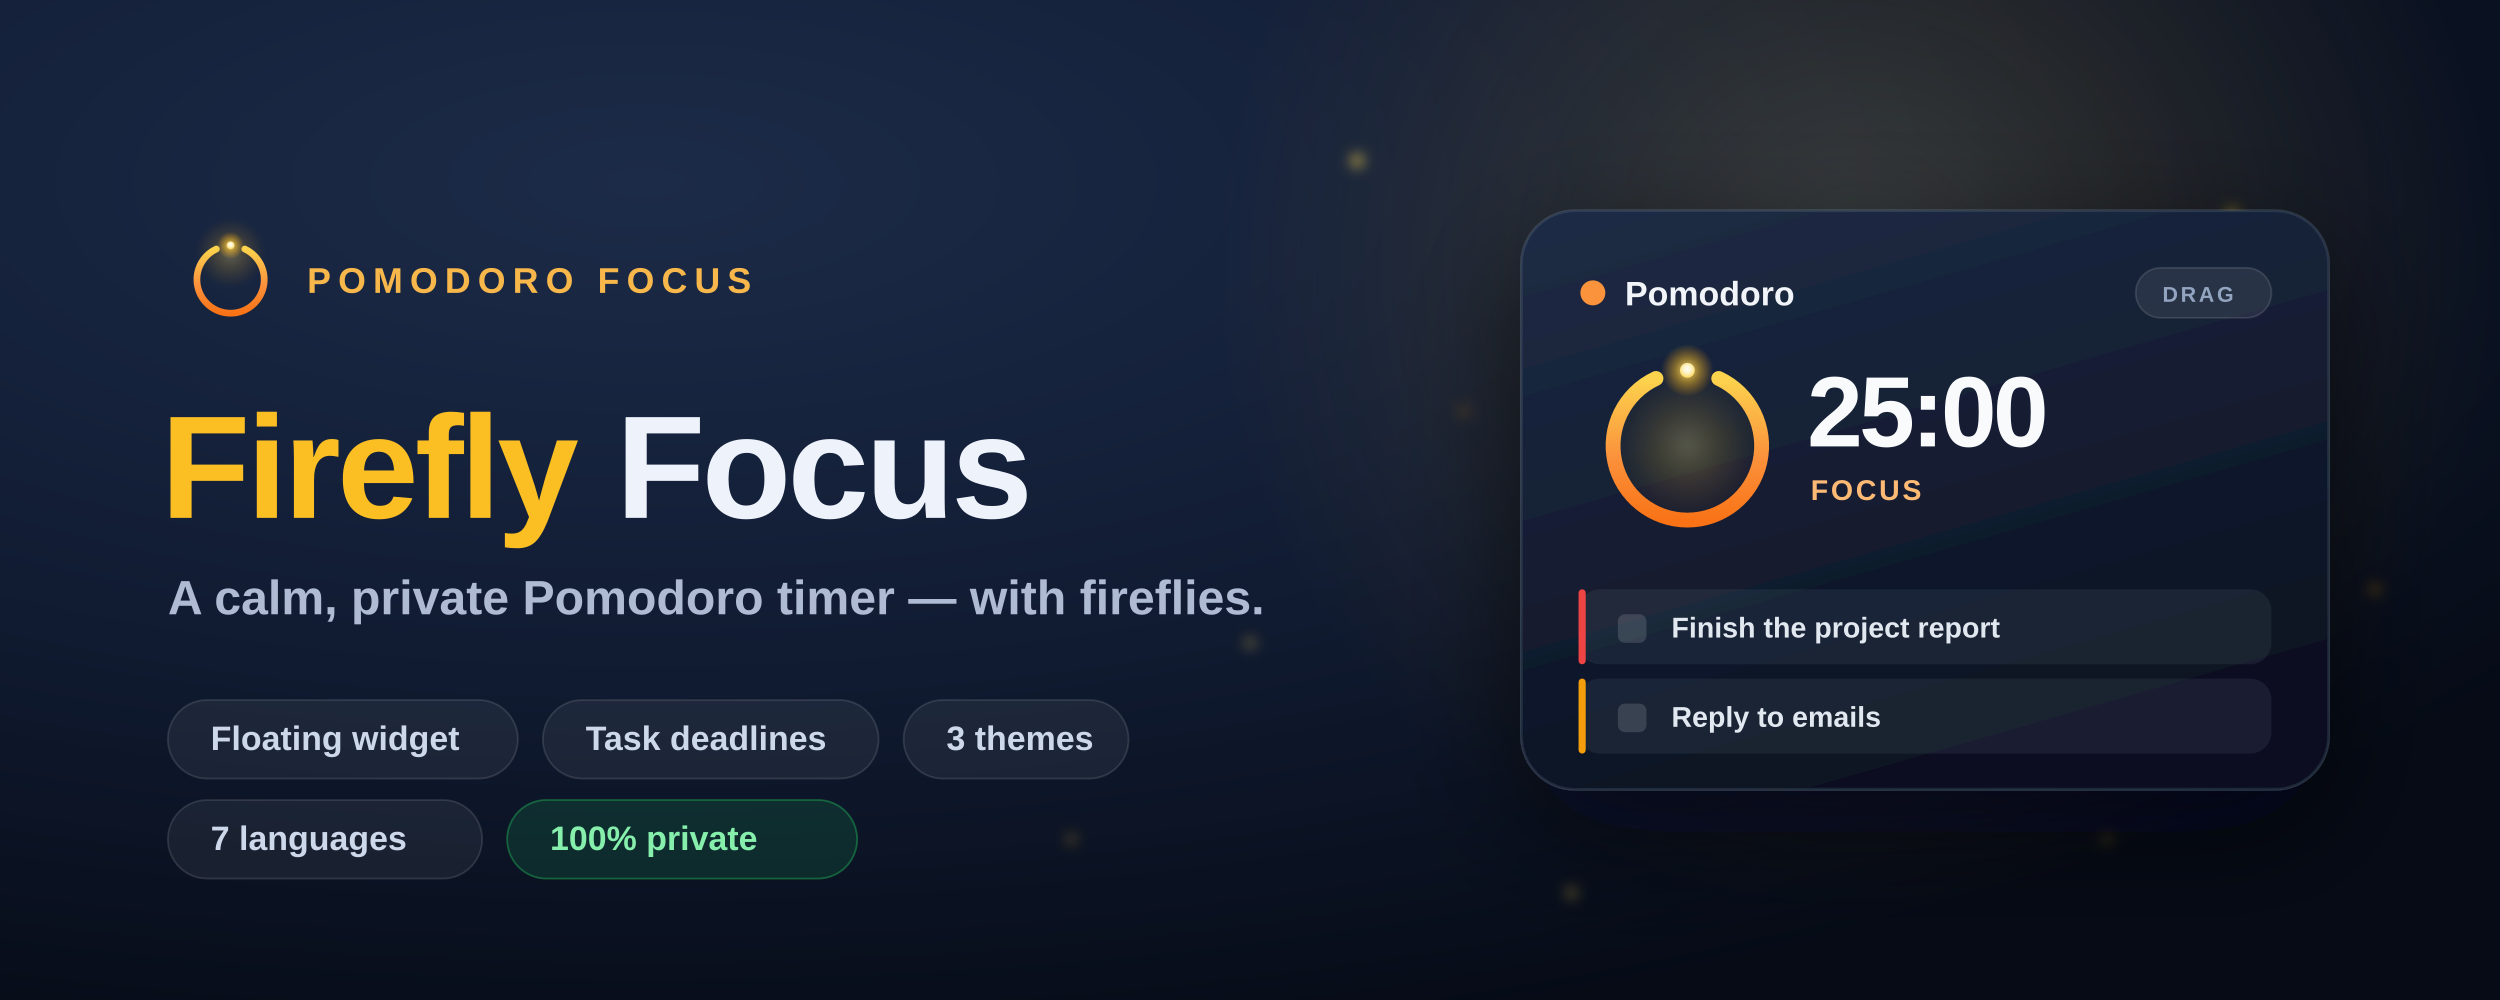
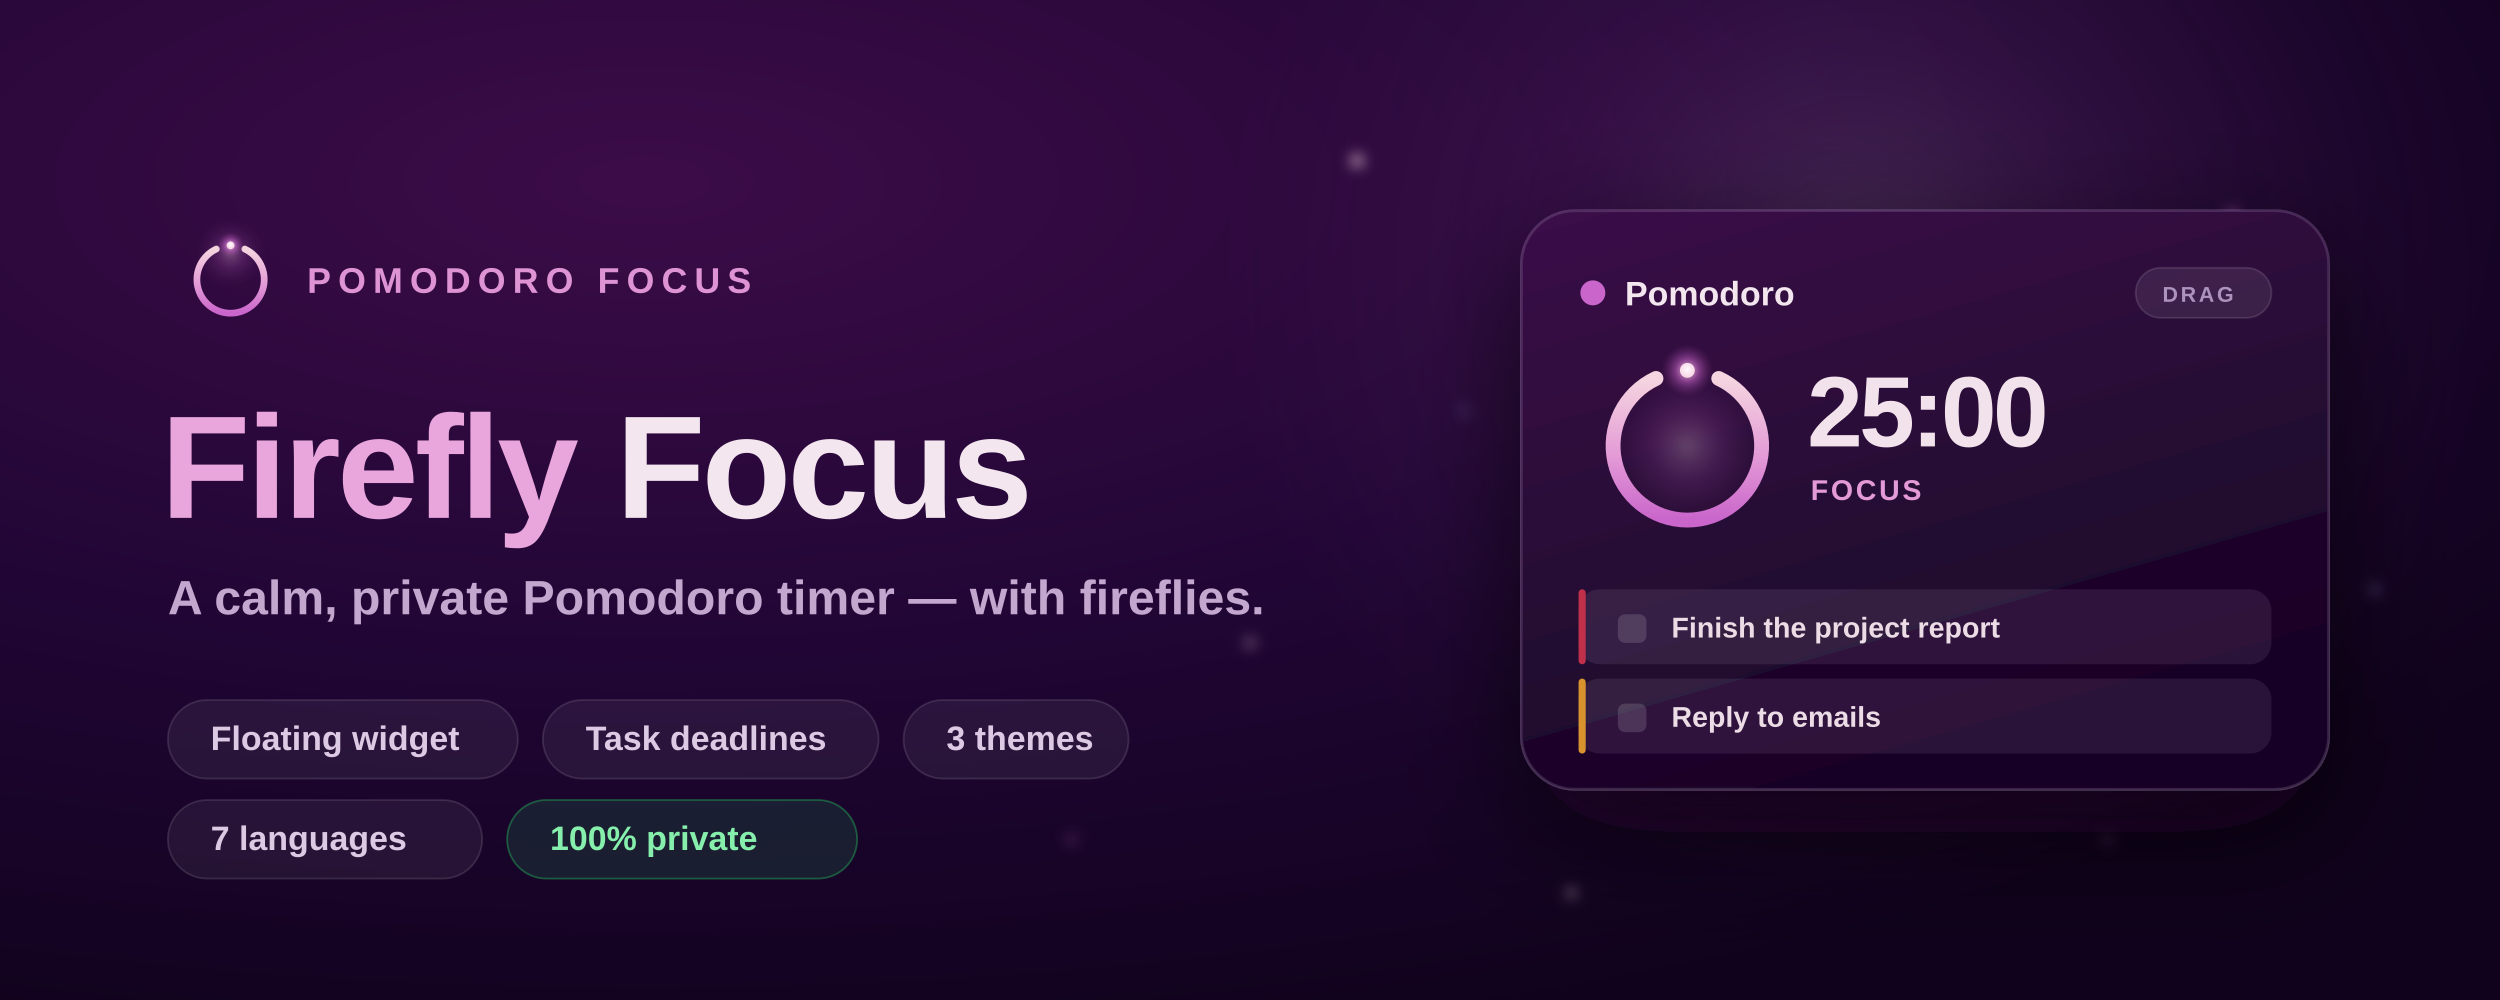
<svg xmlns="http://www.w3.org/2000/svg" viewBox="0 0 1400 560" width="1400" height="560" font-family="Arial, 'Segoe UI', sans-serif">
  <defs>
    <radialGradient id="m-bg" cx="26%" cy="18%" r="90%">
-       <stop offset="0" stop-color="#1c2b48" />
-       <stop offset="52%" stop-color="#111c33" />
-       <stop offset="100%" stop-color="#060b16" />
+       <stop offset="0" stop-color="#3c0c48" />
+       <stop offset="52%" stop-color="#210635" />
+       <stop offset="100%" stop-color="#10021c" />
    </radialGradient>
    <linearGradient id="m-ring" x1="0" y1="0" x2="0" y2="1">
-       <stop offset="0" stop-color="#fcd34d" />
-       <stop offset="0.55" stop-color="#fb923c" />
-       <stop offset="1" stop-color="#f97316" />
+       <stop offset="0" stop-color="#f5d5e0" />
+       <stop offset="0.55" stop-color="#e39ad6" />
+       <stop offset="1" stop-color="#c965cb" />
    </linearGradient>
    <radialGradient id="m-core" cx="50%" cy="42%" r="62%">
-       <stop offset="0" stop-color="#fffdf6" />
-       <stop offset="0.45" stop-color="#fef3c7" />
-       <stop offset="1" stop-color="#fcd34d" />
+       <stop offset="0" stop-color="#fffcfe" />
+       <stop offset="0.45" stop-color="#fbe6f1" />
+       <stop offset="1" stop-color="#f5d5e0" />
    </radialGradient>
    <radialGradient id="m-halo" cx="50%" cy="50%" r="50%">
-       <stop offset="0" stop-color="#fde68a" stop-opacity="0.95" />
-       <stop offset="0.45" stop-color="#fbbf24" stop-opacity="0.5" />
-       <stop offset="1" stop-color="#f59e0b" stop-opacity="0" />
+       <stop offset="0" stop-color="#f5d5e0" stop-opacity="0.95" />
+       <stop offset="0.45" stop-color="#c965cb" stop-opacity="0.5" />
+       <stop offset="1" stop-color="#7b337e" stop-opacity="0" />
    </radialGradient>
    <linearGradient id="m-card" x1="0" y1="0" x2="0.4" y2="1">
-       <stop offset="0" stop-color="#1e2c46" />
-       <stop offset="1" stop-color="#0b1120" />
+       <stop offset="0" stop-color="#3b1049" />
+       <stop offset="1" stop-color="#180425" />
    </linearGradient>
    <filter id="m-soft" x="-60%" y="-60%" width="220%" height="220%">
      <feGaussianBlur stdDeviation="8" />
    </filter>
    <filter id="m-blur" x="-200%" y="-200%" width="500%" height="500%">
      <feGaussianBlur stdDeviation="4" />
    </filter>
    <filter id="m-shadow" x="-40%" y="-40%" width="180%" height="180%">
-       <feDropShadow dx="0" dy="24" stdDeviation="34" flood-color="#03060f" flood-opacity="0.65" />
+       <feDropShadow dx="0" dy="24" stdDeviation="34" flood-color="#0a0212" flood-opacity="0.7" />
    </filter>
  </defs>
  <rect x="0" y="0" width="1400" height="560" fill="url(#m-bg)" />
  <circle cx="1040" cy="150" r="360" fill="url(#m-halo)" opacity="0.18" />
  <g>
-     <circle cx="760" cy="90" r="3.4" fill="#fcd34d" opacity="0.85" filter="url(#m-blur)" />
-     <circle cx="1250" cy="120" r="3" fill="#fbbf24" opacity="0.7" filter="url(#m-blur)" />
-     <circle cx="700" cy="360" r="2.6" fill="#fcd34d" opacity="0.6" filter="url(#m-blur)" />
-     <circle cx="1330" cy="330" r="2.4" fill="#f59e0b" opacity="0.6" filter="url(#m-blur)" />
-     <circle cx="600" cy="470" r="2.4" fill="#fbbf24" opacity="0.5" filter="url(#m-blur)" />
-     <circle cx="880" cy="500" r="2.8" fill="#fcd34d" opacity="0.55" filter="url(#m-blur)" />
-     <circle cx="1180" cy="470" r="2.2" fill="#fbbf24" opacity="0.5" filter="url(#m-blur)" />
-     <circle cx="820" cy="230" r="2.2" fill="#f59e0b" opacity="0.5" filter="url(#m-blur)" />
+     <circle cx="760" cy="90" r="3.4" fill="#f5d5e0" opacity="0.85" filter="url(#m-blur)" />
+     <circle cx="1250" cy="120" r="3" fill="#c965cb" opacity="0.7" filter="url(#m-blur)" />
+     <circle cx="700" cy="360" r="2.6" fill="#f5d5e0" opacity="0.6" filter="url(#m-blur)" />
+     <circle cx="1330" cy="330" r="2.4" fill="#8e90d4" opacity="0.65" filter="url(#m-blur)" />
+     <circle cx="600" cy="470" r="2.4" fill="#c965cb" opacity="0.5" filter="url(#m-blur)" />
+     <circle cx="880" cy="500" r="2.8" fill="#f5d5e0" opacity="0.55" filter="url(#m-blur)" />
+     <circle cx="1180" cy="470" r="2.2" fill="#c965cb" opacity="0.5" filter="url(#m-blur)" />
+     <circle cx="820" cy="230" r="2.2" fill="#8e90d4" opacity="0.55" filter="url(#m-blur)" />
  </g>
  <g transform="translate(92,120) scale(0.145)">
    <circle cx="256" cy="150" r="132" fill="url(#m-halo)" opacity="0.34" filter="url(#m-soft)" />
    <path d="M310.9 134.2 A130 130 0 1 1 201.1 134.2" fill="none" stroke="url(#m-ring)" stroke-width="26" stroke-linecap="round" />
    <circle cx="256" cy="120" r="52" fill="url(#m-halo)" />
    <circle cx="256" cy="120" r="15" fill="url(#m-core)" />
  </g>
-   <text x="172" y="164" font-size="20" font-weight="800" letter-spacing="4" fill="#f8b74a">POMODORO FOCUS</text>
-   <text x="90" y="290" font-size="82" font-weight="800" letter-spacing="-2" fill="#eef3fb">
-     <tspan fill="#fbbf24">Firefly</tspan> Focus</text>
-   <text x="94" y="344" font-size="27" font-weight="600" fill="#aebbd2">A calm, private Pomodoro timer — with fireflies.</text>
-   <g font-size="19" font-weight="700" fill="#cdd8ea">
+   <text x="172" y="164" font-size="20" font-weight="800" letter-spacing="4" fill="#de93d4">POMODORO FOCUS</text>
+   <text x="90" y="290" font-size="82" font-weight="800" letter-spacing="-2" fill="#f3e6ef">
+     <tspan fill="#e9a6dc">Firefly</tspan> Focus</text>
+   <text x="94" y="344" font-size="27" font-weight="600" fill="#c3a7ce">A calm, private Pomodoro timer — with fireflies.</text>
+   <g font-size="19" font-weight="700" fill="#dcc9e4">
    <g>
      <rect x="94" y="392" width="196" height="44" rx="22" fill="#ffffff" fill-opacity="0.06" stroke="#ffffff" stroke-opacity="0.12" />
      <text x="118" y="420">Floating widget</text>
    </g>
    <g>
      <rect x="304" y="392" width="188" height="44" rx="22" fill="#ffffff" fill-opacity="0.06" stroke="#ffffff" stroke-opacity="0.12" />
      <text x="328" y="420">Task deadlines</text>
    </g>
    <g>
      <rect x="506" y="392" width="126" height="44" rx="22" fill="#ffffff" fill-opacity="0.06" stroke="#ffffff" stroke-opacity="0.12" />
      <text x="530" y="420">3 themes</text>
    </g>
    <g>
      <rect x="94" y="448" width="176" height="44" rx="22" fill="#ffffff" fill-opacity="0.06" stroke="#ffffff" stroke-opacity="0.12" />
      <text x="118" y="476">7 languages</text>
    </g>
    <g>
      <rect x="284" y="448" width="196" height="44" rx="22" fill="#22c55e" fill-opacity="0.14" stroke="#22c55e" stroke-opacity="0.4" />
      <text x="308" y="476" fill="#86efac">100% private</text>
    </g>
  </g>
  <g filter="url(#m-shadow)">
-     <rect x="852" y="118" width="452" height="324" rx="30" fill="url(#m-card)" stroke="#8ea3c6" stroke-opacity="0.16" stroke-width="1.5" />
+     <rect x="852" y="118" width="452" height="324" rx="30" fill="url(#m-card)" stroke="#d0aede" stroke-opacity="0.18" stroke-width="1.5" />
  </g>
-   <circle cx="892" cy="164" r="7" fill="#fb923c" />
-   <text x="910" y="171" font-size="19" font-weight="800" fill="#f1f5f9">Pomodoro</text>
+   <circle cx="892" cy="164" r="7" fill="#c965cb" />
+   <text x="910" y="171" font-size="19" font-weight="800" fill="#f3e6ef">Pomodoro</text>
  <rect x="1196" y="150" width="76" height="28" rx="14" fill="#ffffff" fill-opacity="0.08" stroke="#ffffff" stroke-opacity="0.12" />
-   <text x="1211" y="169" font-size="12" font-weight="800" letter-spacing="1.5" fill="#93a4c1">DRAG</text>
+   <text x="1211" y="169" font-size="12" font-weight="800" letter-spacing="1.5" fill="#ab93be">DRAG</text>
  <g transform="translate(863,169) scale(0.32)">
    <circle cx="256" cy="252" r="132" fill="url(#m-halo)" opacity="0.30" filter="url(#m-soft)" />
    <path d="M310.9 134.2 A130 130 0 1 1 201.1 134.2" fill="none" stroke="url(#m-ring)" stroke-width="26" stroke-linecap="round" />
    <circle cx="256" cy="120" r="46" fill="url(#m-halo)" />
    <circle cx="256" cy="120" r="13" fill="url(#m-core)" />
  </g>
-   <text x="1012" y="250" font-size="56" font-weight="800" letter-spacing="-2" fill="#f8fafc">25:00</text>
-   <text x="1014" y="280" font-size="16" font-weight="800" letter-spacing="1.5" fill="#fdba74">FOCUS</text>
+   <text x="1012" y="250" font-size="56" font-weight="800" letter-spacing="-2" fill="#f2e2ec">25:00</text>
+   <text x="1014" y="280" font-size="16" font-weight="800" letter-spacing="1.5" fill="#e39ad6">FOCUS</text>
  <g>
-     <rect x="884" y="330" width="388" height="42" rx="12" fill="#94a3b8" fill-opacity="0.10" />
-     <rect x="884" y="330" width="4" height="42" rx="2" fill="#ef4444" />
+     <rect x="884" y="330" width="388" height="42" rx="12" fill="#e4beec" fill-opacity="0.10" />
+     <rect x="884" y="330" width="4" height="42" rx="2" fill="#c0304a" />
    <rect x="906" y="344" width="16" height="16" rx="4" fill="#ffffff" fill-opacity="0.14" />
-     <text x="936" y="357" font-size="16" font-weight="600" fill="#e2e8f0">Finish the project report</text>
+     <text x="936" y="357" font-size="16" font-weight="600" fill="#ebdce6">Finish the project report</text>
  </g>
  <g>
-     <rect x="884" y="380" width="388" height="42" rx="12" fill="#94a3b8" fill-opacity="0.10" />
-     <rect x="884" y="380" width="4" height="42" rx="2" fill="#f59e0b" />
+     <rect x="884" y="380" width="388" height="42" rx="12" fill="#e4beec" fill-opacity="0.10" />
+     <rect x="884" y="380" width="4" height="42" rx="2" fill="#d9932e" />
    <rect x="906" y="394" width="16" height="16" rx="4" fill="#ffffff" fill-opacity="0.14" />
-     <text x="936" y="407" font-size="16" font-weight="600" fill="#e2e8f0">Reply to emails</text>
+     <text x="936" y="407" font-size="16" font-weight="600" fill="#ebdce6">Reply to emails</text>
  </g>
</svg>
